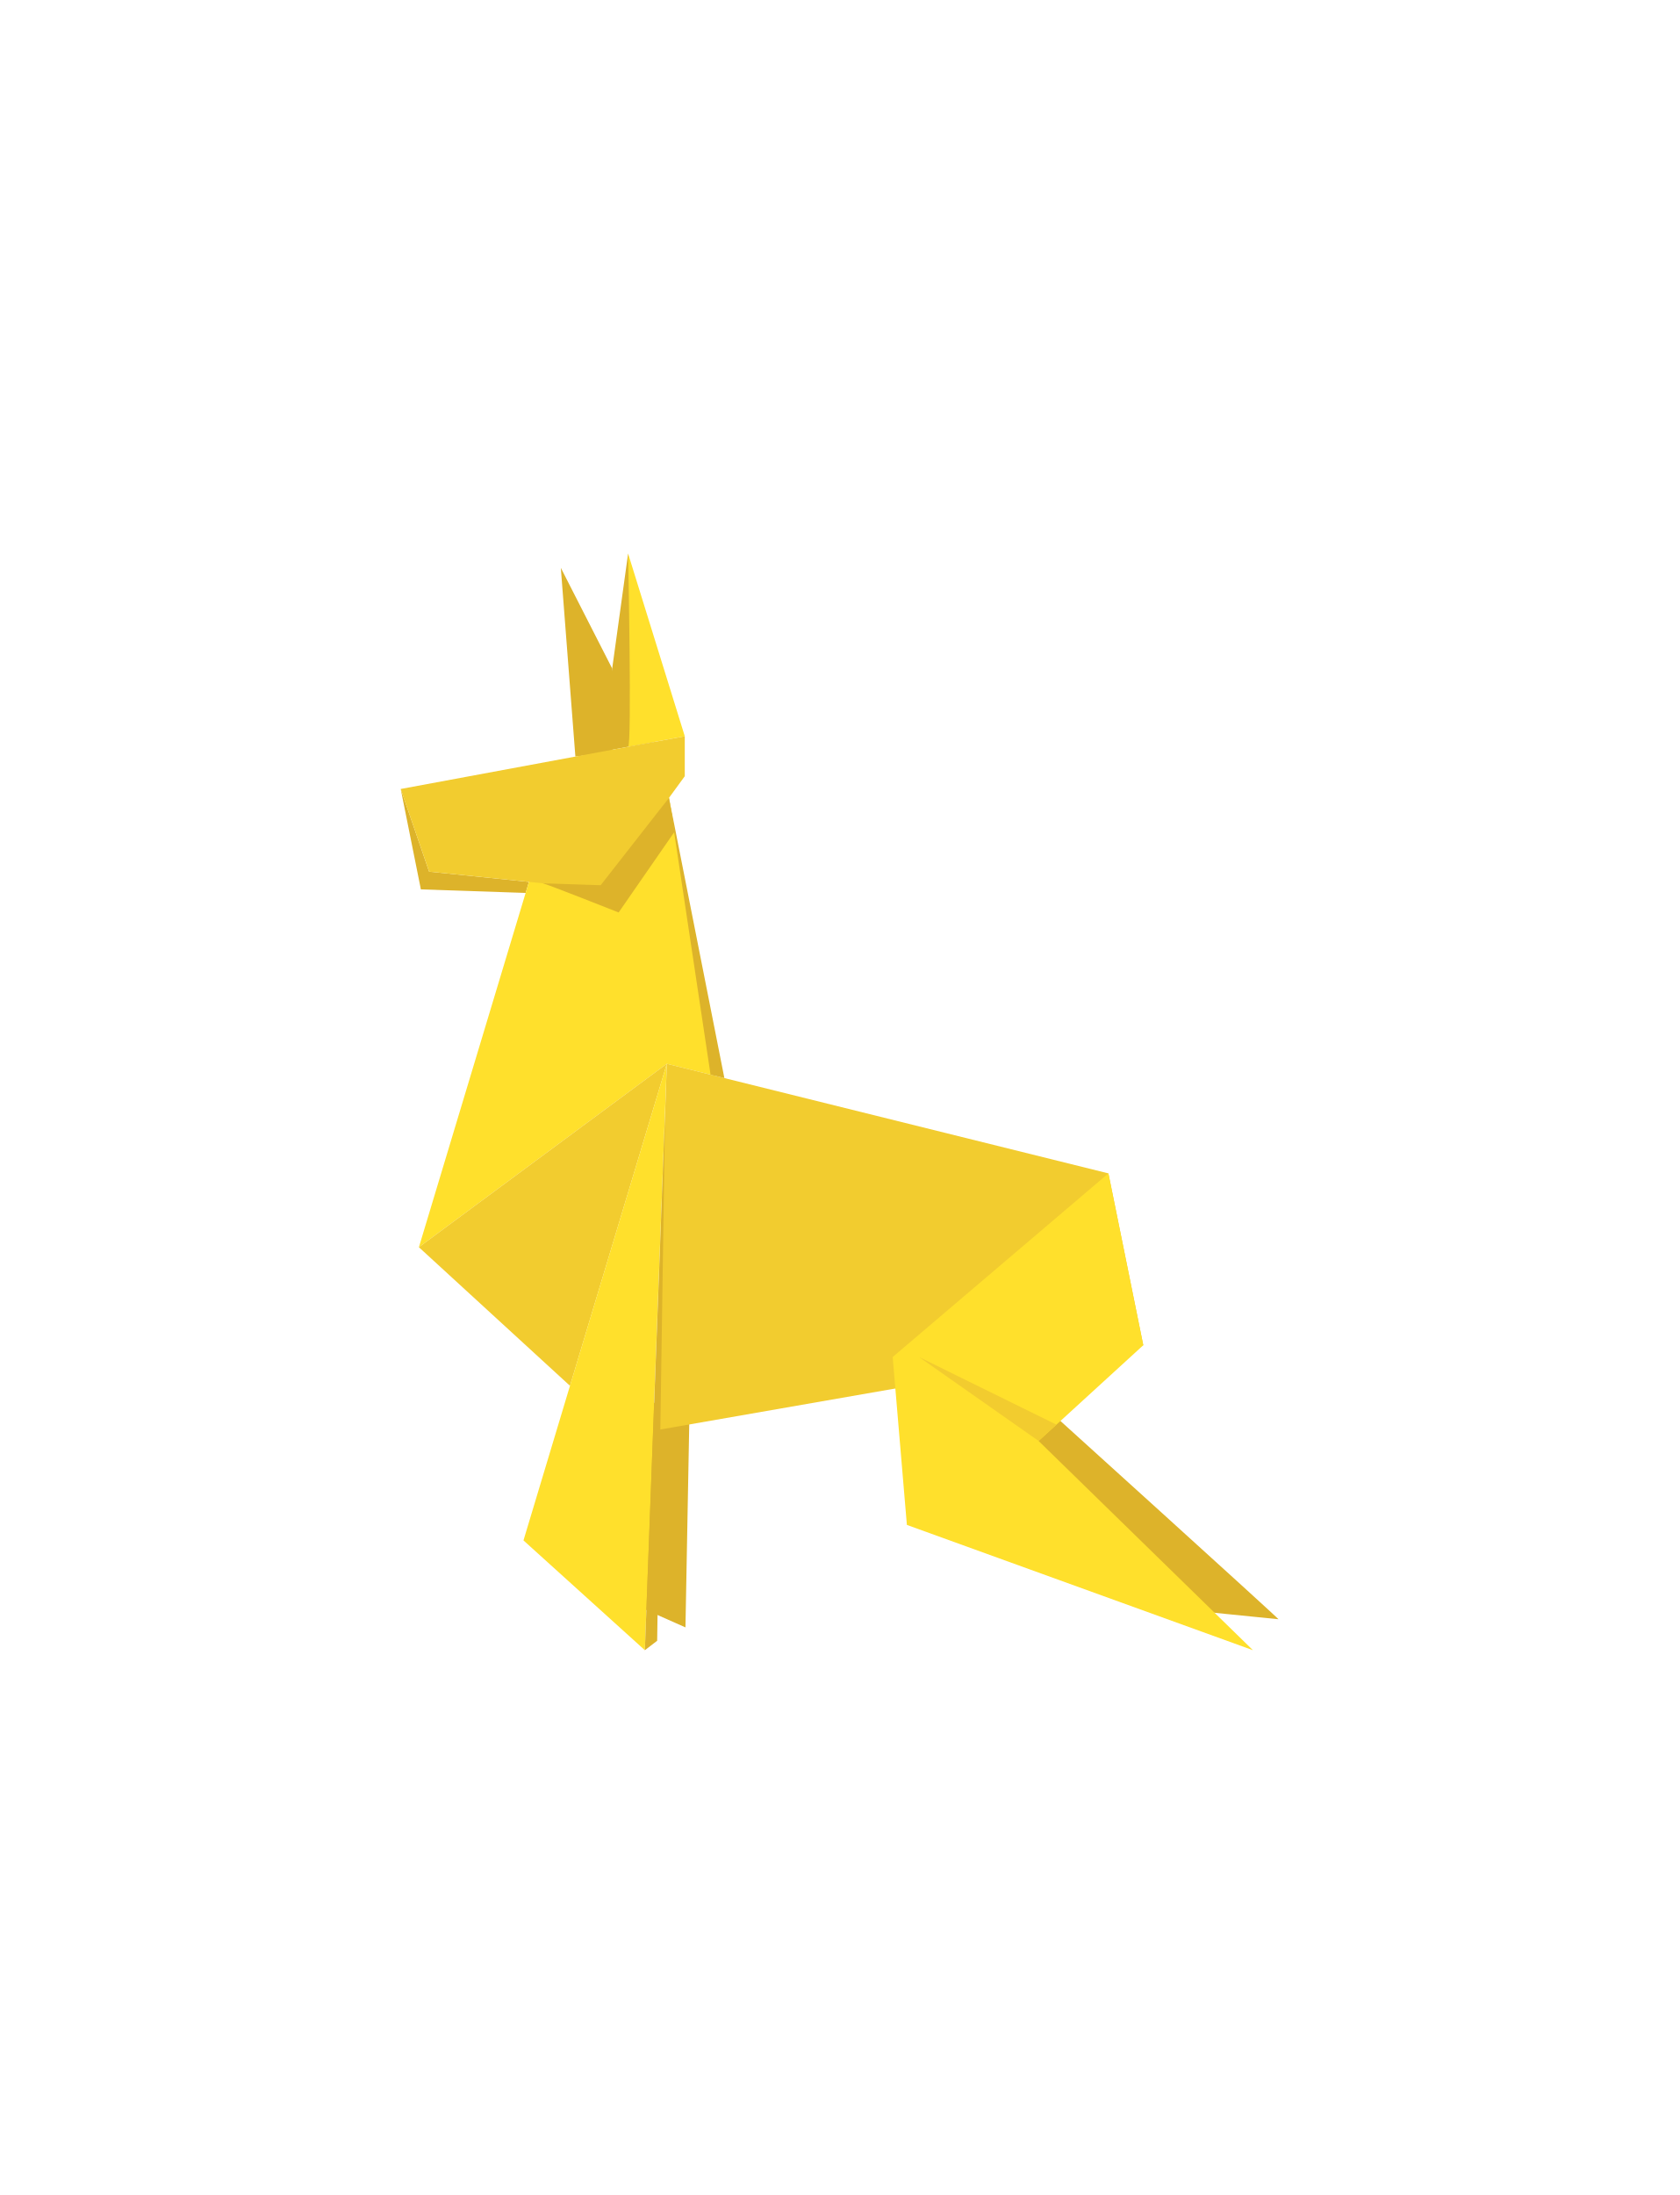
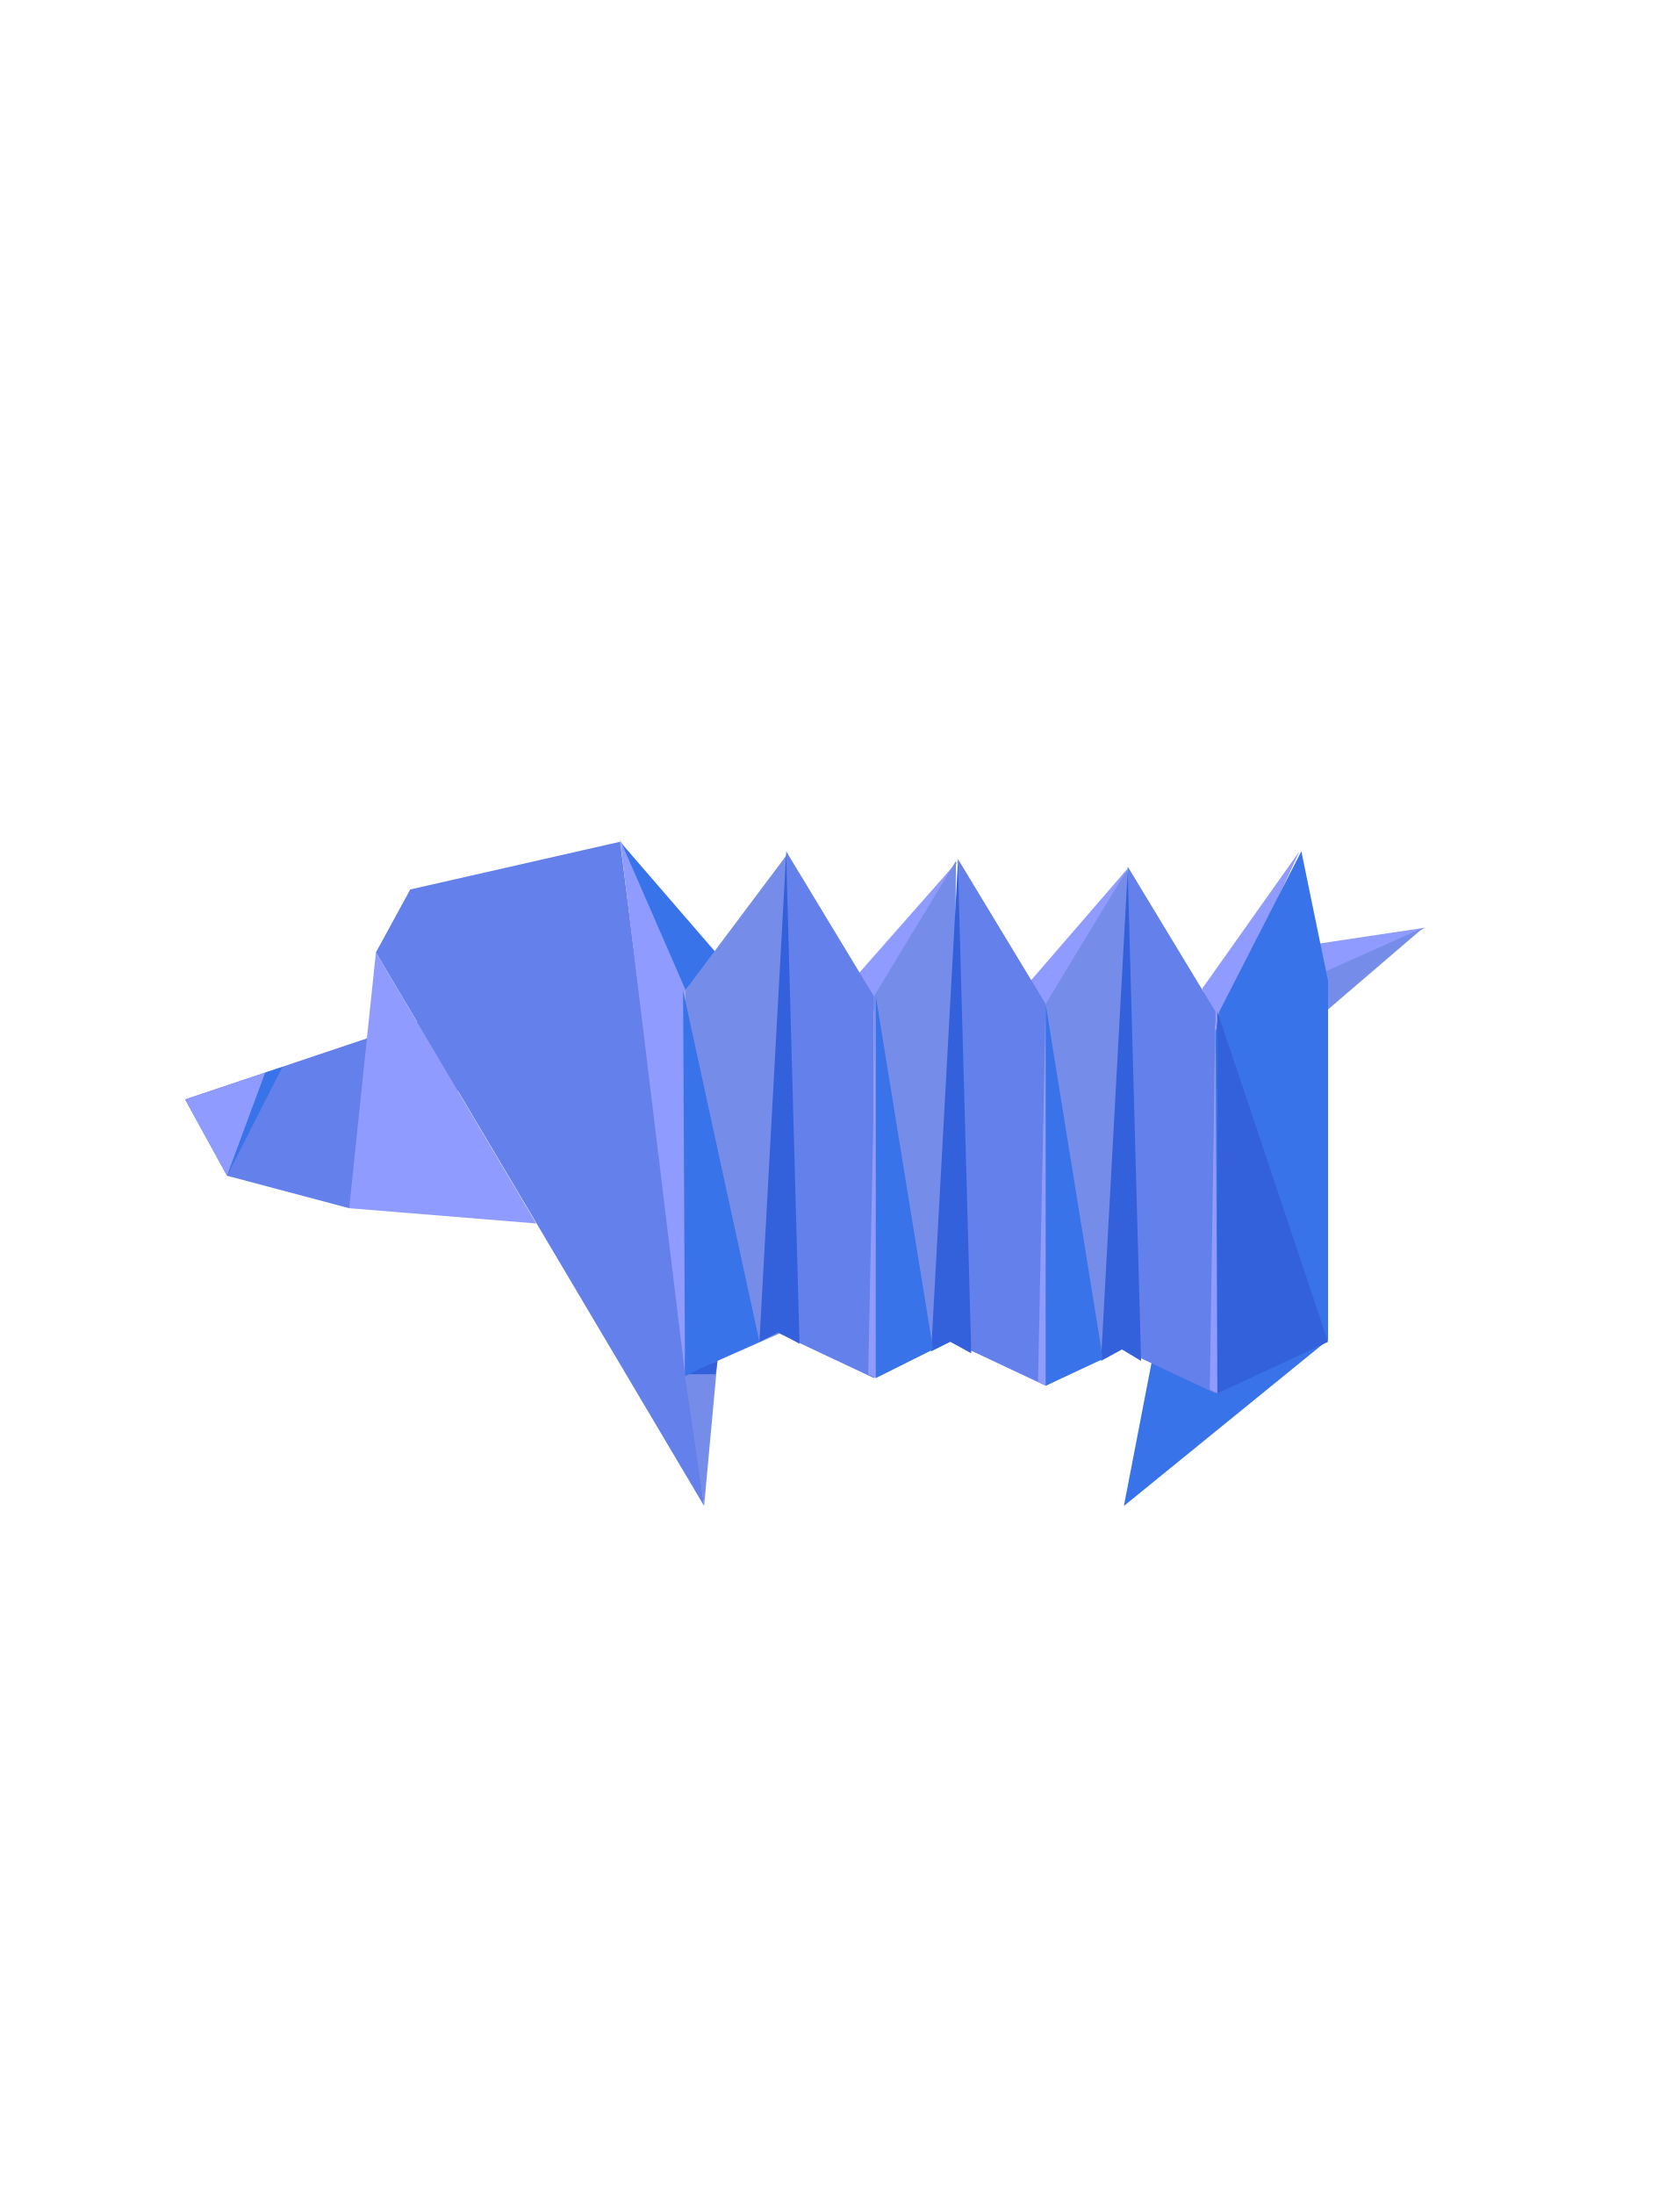
<svg xmlns="http://www.w3.org/2000/svg" width="88" height="115" viewBox="0 0 88 115" fill="none">
-   <path d="M54.619 73.582C54.619 73.582 67.061 84.835 67 84.835C66.939 84.835 61.51 84.277 61.51 84.277C61.51 84.277 50.169 76.597 50.241 76.307C50.313 76.017 54.619 73.582 54.619 73.582Z" fill="#DDB32A" />
-   <path d="M36.136 73.823C36.136 73.945 35.923 85.262 35.923 85.262L32.477 83.732L33.117 73.297L36.136 73.823Z" fill="#DDB32A" />
-   <path d="M30.154 39.638L29.391 29.749L32.083 35.025V39.392L30.154 39.638Z" fill="#DDB32A" />
-   <path d="M32.917 29L34.268 38.874L31.479 39.392L32.917 29Z" fill="#DDB32A" />
-   <path d="M21 41.336L22.057 46.597L27.547 46.782L27.721 46.204L22.489 45.667L21 41.336Z" fill="#DDB32A" />
-   <path d="M32.917 39.125C33.121 39.087 32.917 29 32.917 29L35.888 38.574L32.917 39.125Z" fill="#FFE02C" />
-   <path d="M21.953 65.344L28.449 43.788L34.946 41.118L37.489 56.365L34.946 55.735L21.953 65.344Z" fill="#FFE02C" />
-   <path d="M29.871 72.605L21.953 65.344L34.946 55.734L29.871 72.605Z" fill="#F2CC2F" />
-   <path d="M34.945 55.734L33.795 86.457L27.434 80.705L34.945 55.734Z" fill="#FFE02C" />
-   <path d="M34.946 55.734L58.089 61.476L59.916 70.479L34.269 74.953L34.946 55.734Z" fill="#F2CC2F" />
-   <path d="M35.887 38.574L21 41.336L22.489 45.667L31.557 46.597L35.887 40.667V38.574Z" fill="#F2CC2F" />
-   <path d="M58.089 61.476L46.783 71.096L47.527 79.893L65.663 86.457L54.43 75.494L59.916 70.479L58.089 61.476Z" fill="#FFE02C" />
-   <path d="M33.795 86.457L34.44 85.963L34.855 58.305L33.795 86.457Z" fill="#DDB32A" />
-   <path d="M54.43 75.494L48.164 71.096L55.364 74.64L54.43 75.494Z" fill="#F2CC2F" />
-   <path d="M28.444 46.278C28.609 46.295 32.421 47.806 32.421 47.806L35.355 43.57L35.059 41.8L31.479 46.378L28.444 46.278Z" fill="#DDB32A" />
-   <path d="M35.059 41.8L37.963 56.483L37.238 56.303L35.059 41.8Z" fill="#DDB32A" />
+   <path d="M69.5 51.3L74.7 48.6L68.7 49.5L69.5 51.3Z" fill="#8F9BFF" />
+   <path d="M69 53.4L74.6 48.6L69 51.1V53.4Z" fill="#758DE9" />
+   <path d="M63.8 54L68.1 44.6L63 51.8L63.8 54Z" fill="#8F9BFF" />
+   <path d="M69.6 70.2L58.9 78.9L63.9 53L68.2 44.6L69.6 51.4V70.2Z" fill="#3873E9" />
+   <path d="M35.9 51.9L32.5 44.1L37.6 50L35.9 51.9Z" fill="#3873E9" />
+   <path d="M36.9 78.9L19.7 49.9L21.5 46.6L32.5 44.1L36.9 78.9Z" fill="#6480EA" />
+   <path d="M45.9 53.2L50.2 45.1L45 51L45.9 53.2Z" fill="#8F9BFF" />
+   <path d="M24.6 52.6L9.7 57.6L11.9 61.6L18.3 63.3L24.7 56.4V52.6H24.6Z" fill="#6480EA" />
+   <path d="M18.3 63.3L19.7 49.9L28.1 64.1L18.3 63.3Z" fill="#8F9BFF" />
+   <path d="M9.7 57.6L11.9 61.6L13.9 56.2L9.7 57.6Z" fill="#8F9BFF" />
+   <path d="M35.9 72L32.5 44L35.9 51.8V72Z" fill="#8F9BFF" />
+   <path d="M41 69.8L37.6 71.3L36.9 78.9L35.9 72.1V51.9L41.3 44.7L41 69.8Z" fill="#758DE9" />
+   <path d="M40.7 69.8L45.8 72.2V52.2L41.2 44.6L40.7 69.8Z" fill="#6480EA" />
+   <path d="M40.8 69.8L39.8 70.3L41.2 44.7L41.9 70.4L40.8 69.8Z" fill="#3360DB" />
+   <path d="M49.9 70.2L45.8 72.2V52.2L50.1 45.1L49.9 70.2Z" fill="#758DE9" />
+   <path d="M45.9 72.2L45.5 72L45.9 52.2V72.2Z" fill="#8F9BFF" />
+   <path d="M54.8 53.6L59.1 45.5L54 51.4L54.8 53.6Z" fill="#8F9BFF" />
+   <path d="M49.7 70.2L54.8 72.6V52.6L50.2 45L49.7 70.2Z" fill="#6480EA" />
+   <path d="M49.8 70.3L48.8 70.8L50.2 45.2L50.9 70.9L49.8 70.3Z" fill="#3360DB" />
+   <path d="M58.9 70.6L54.8 72.6V52.6L59.1 45.5L58.9 70.6Z" fill="#758DE9" />
+   <path d="M54.8 72.6L54.4 72.4L54.8 52.6V72.6Z" fill="#8F9BFF" />
+   <path d="M58.6 70.6L63.7 73V53L59.1 45.4L58.6 70.6Z" fill="#6480EA" />
+   <path d="M58.8 70.7L57.7 71.3L59.1 45.6L59.8 71.3L58.8 70.7Z" fill="#3360DB" />
+   <path d="M63.8 73L63.4 72.8L63.7 53L63.8 73Z" fill="#8F9BFF" />
+   <path d="M35.9 72L37.6 71.3L37.5 72H35.9Z" fill="#3360DB" />
+   <path d="M13.9 56.2L11.9 61.6L14.8 55.9L13.9 56.2Z" fill="#3873E9" />
+   <path d="M36.9 71.6L35.9 72.1L35.8 51.9L39.8 70.3L36.9 71.6Z" fill="#3873E9" />
+   <path d="M45.9 72.2V52.2L48.9 70.7L45.9 72.2Z" fill="#3873E9" />
+   <path d="M54.8 72.6V52.6L57.8 71.2L54.8 72.6Z" fill="#3873E9" />
+   <path d="M63.8 73V53L69.6 70.3L63.8 73Z" fill="#3360DB" />
</svg>
